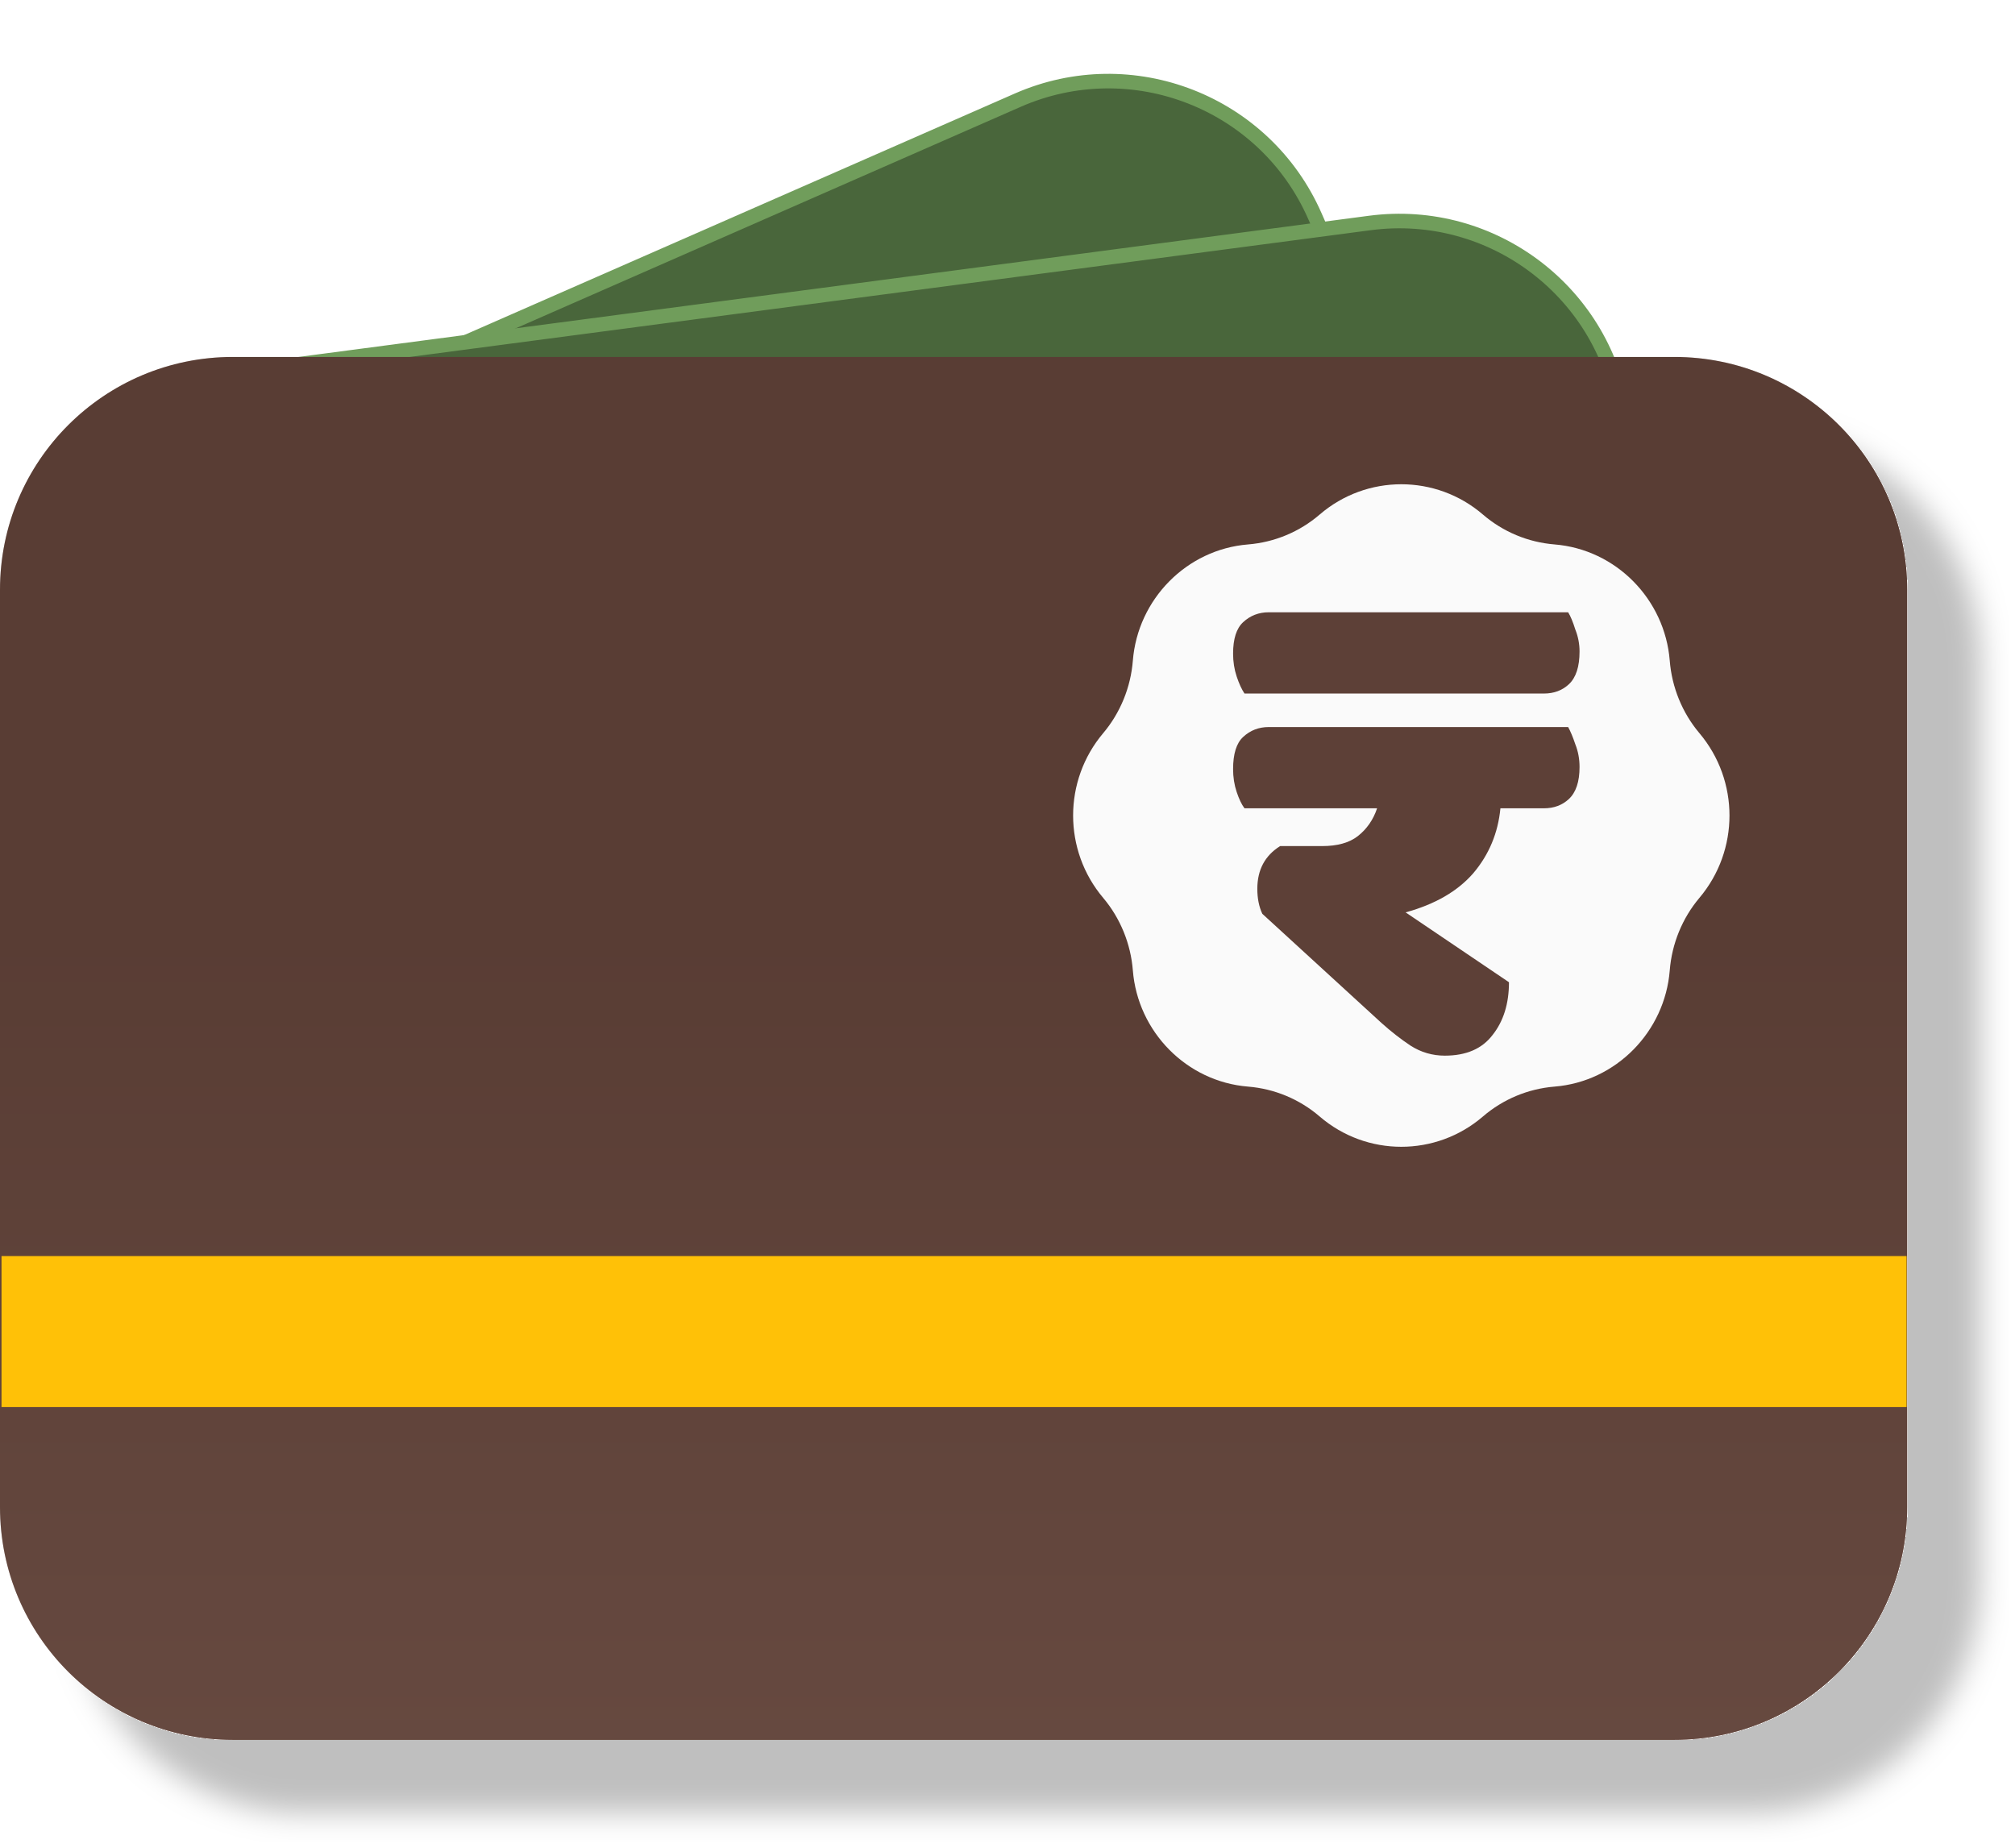
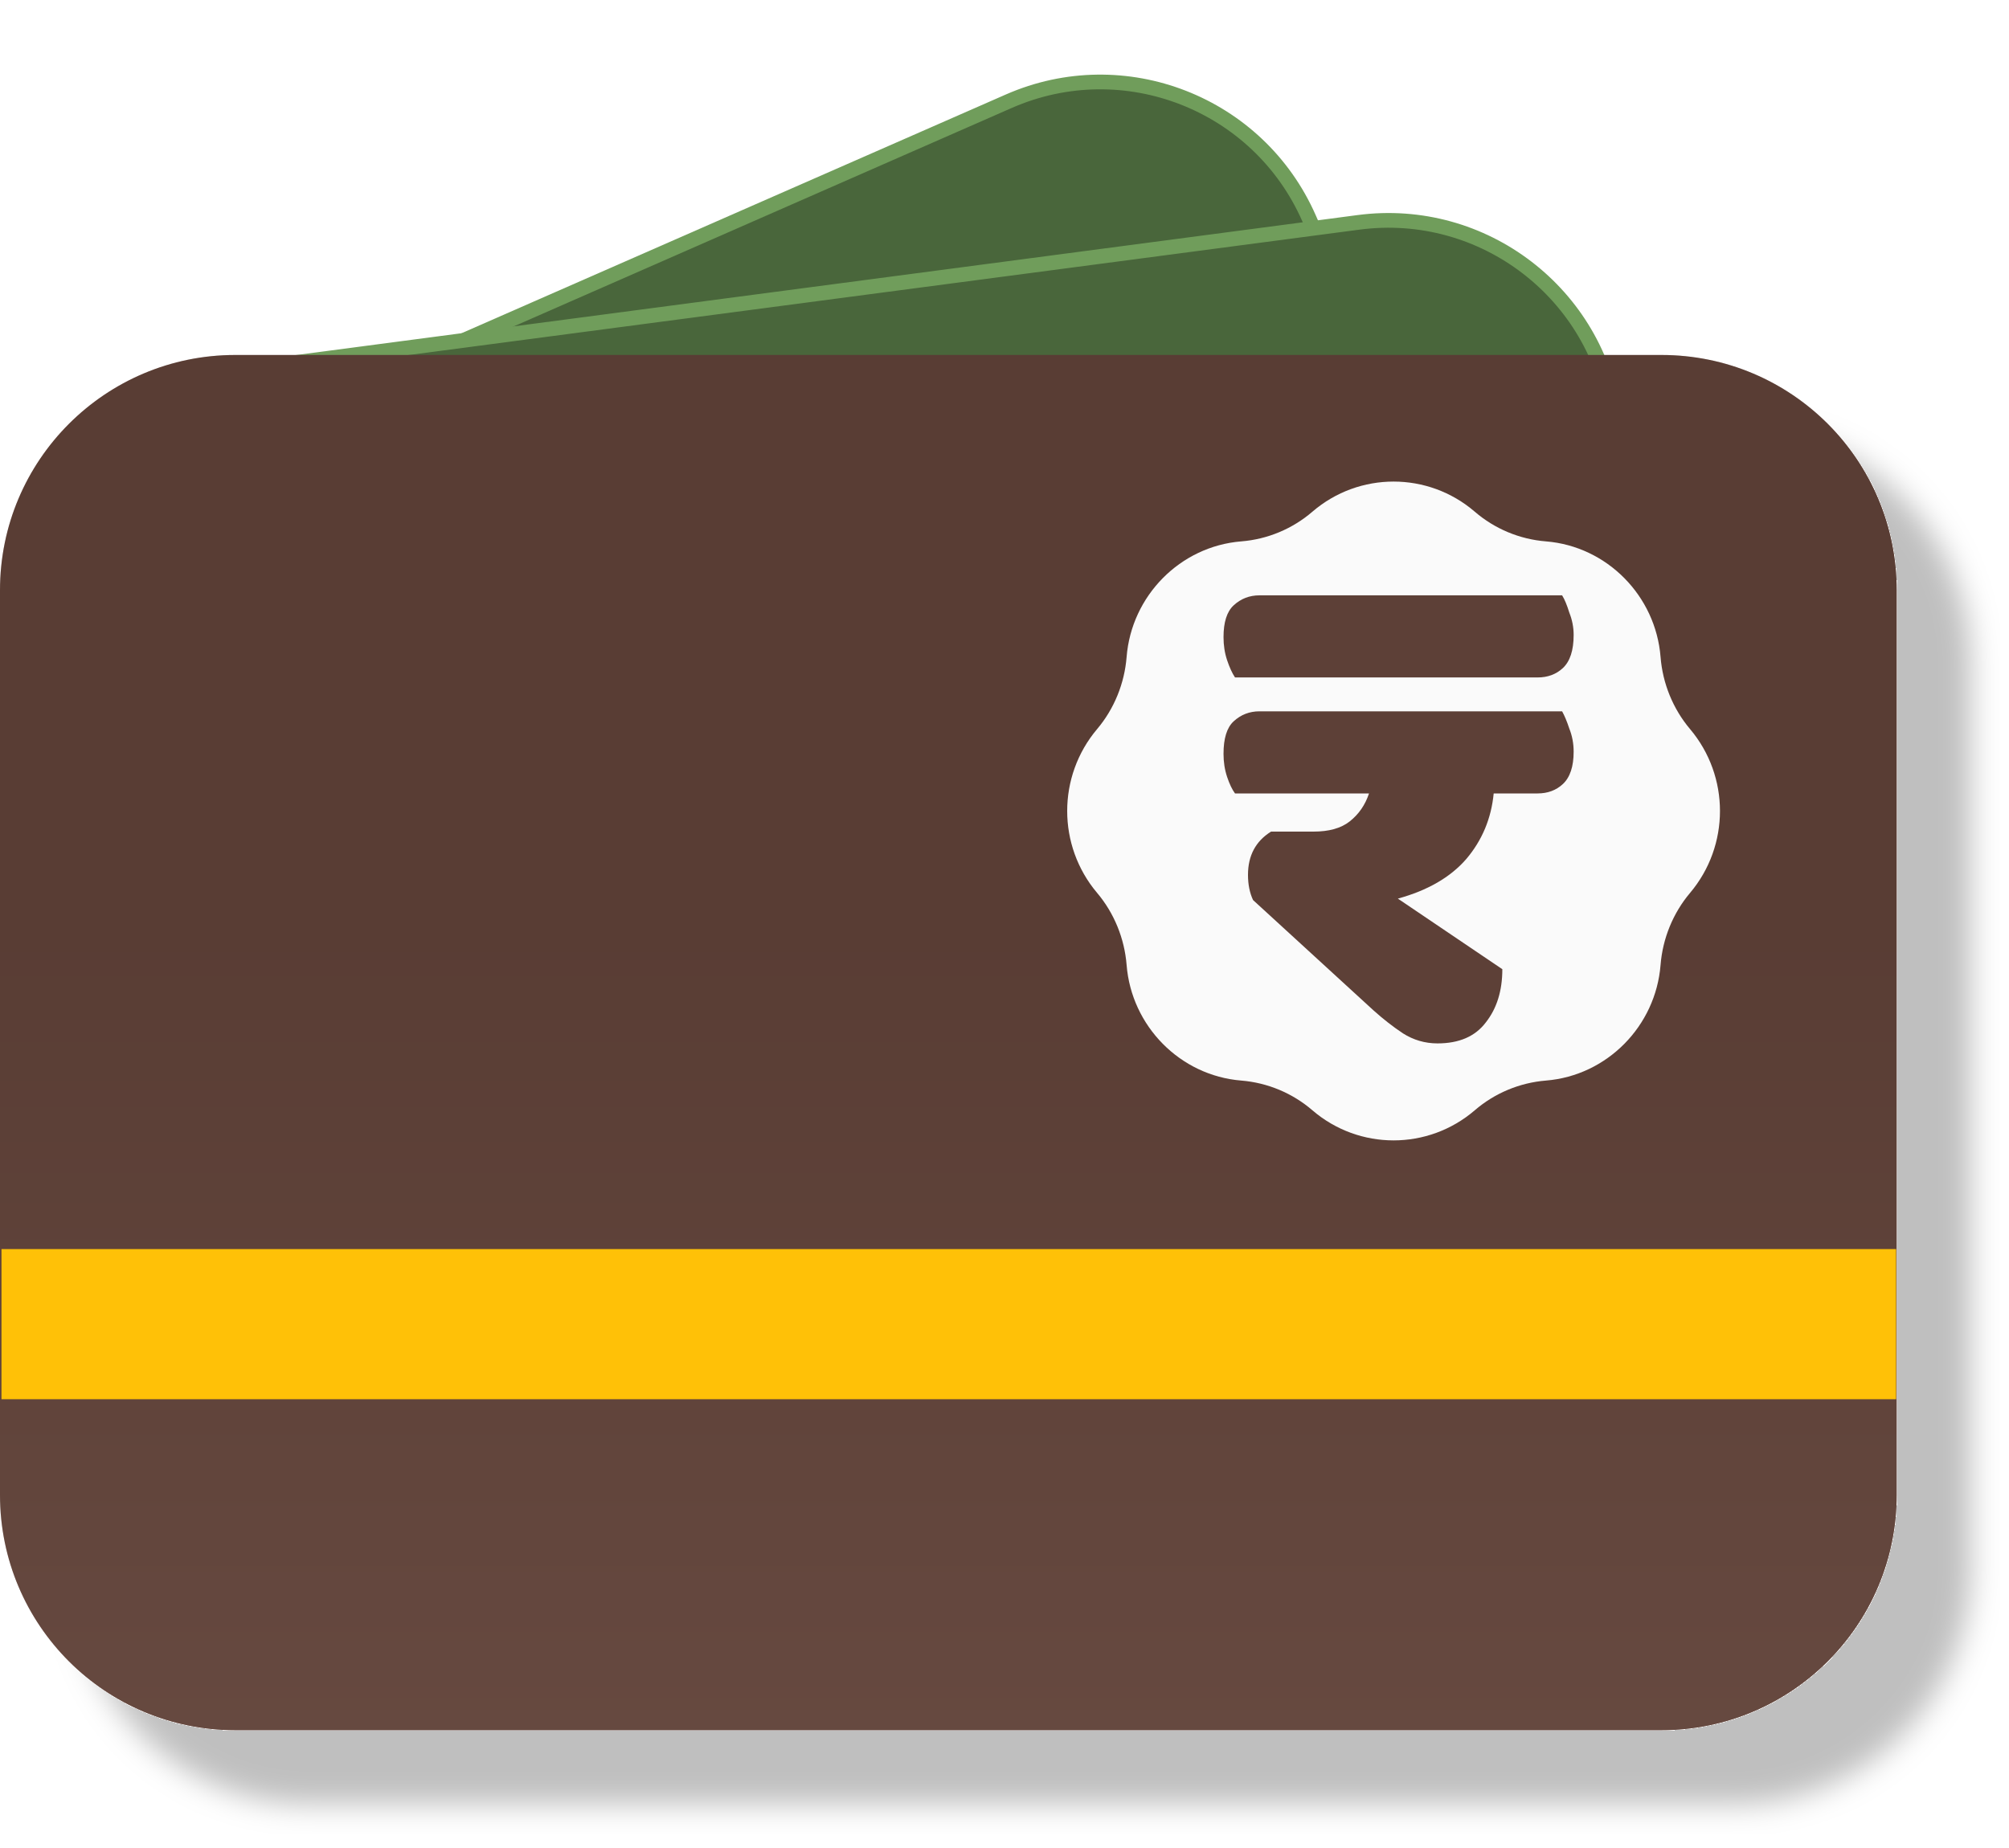
- <svg xmlns="http://www.w3.org/2000/svg" width="277" height="254" viewBox="0 0 277 254" fill="none">
-   <path d="M139.912 13.771C155.591 6.893 173.877 14.027 180.755 29.706L185.867 41.359L52.046 100.066L34.48 60.024L139.912 13.771Z" fill="#49663B" stroke="#709D5B" stroke-width="2" />
-   <path d="M188.295 30.657C205.269 28.418 220.844 40.363 223.083 57.337L232.343 127.535C234.582 144.509 222.637 160.084 205.663 162.323L73.195 179.797C56.221 182.036 40.647 170.091 38.407 153.118L25.093 52.185L188.295 30.657Z" fill="#49663B" stroke="#709D5B" stroke-width="2" />
+ <svg xmlns="http://www.w3.org/2000/svg" width="50" height="46" viewBox="0 0 50 46" fill="none">
+   <path d="M25.106 2.52C27.974 1.261 31.321 2.566 32.58 5.435L33.462 7.445L9.372 18.013L6.211 10.809L25.106 2.52Z" fill="#49663B" stroke="#709D5B" stroke-width="0.366" />
+   <path d="M33.81 5.535C36.916 5.125 39.765 7.311 40.175 10.416L41.818 22.87C42.227 25.976 40.042 28.826 36.937 29.235L13.271 32.357C10.165 32.767 7.315 30.581 6.906 27.476L4.521 9.398L33.81 5.535Z" fill="#49663B" stroke="#709D5B" stroke-width="0.366" />
  <g filter="url(#filter0_d_7_2)">
-     <rect y="49.074" width="262.184" height="190.133" rx="32" fill="#5D4037" />
-     <rect y="49.074" width="262.184" height="190.133" rx="32" fill="url(#paint0_linear_7_2)" fill-opacity="0.2" />
+     <rect y="8.836" width="47.206" height="34.233" rx="5.855" fill="#5D4037" />
+     <rect y="8.836" width="47.206" height="34.233" rx="5.855" fill="url(#paint0_linear_7_2)" fill-opacity="0.2" />
  </g>
-   <path d="M0.208 172.685H262.098V193.445H0.208V172.685Z" fill="#FFC107" />
-   <path d="M181.414 70.74C187.865 65.188 197.405 65.188 203.856 70.74C206.618 73.117 210.068 74.556 213.7 74.849C222.146 75.529 228.871 82.387 229.539 90.834C229.827 94.478 231.257 98 233.615 100.794C239.129 107.329 239.129 116.907 233.615 123.442C231.257 126.236 229.827 129.758 229.539 133.403C228.871 141.85 222.146 148.708 213.7 149.388C210.068 149.681 206.618 151.12 203.856 153.497C197.405 159.049 187.865 159.049 181.414 153.497C178.652 151.12 175.202 149.681 171.57 149.388C163.124 148.708 156.399 141.85 155.731 133.403C155.443 129.758 154.013 126.236 151.655 123.442C146.141 116.907 146.141 107.329 151.655 100.794C154.013 98 155.443 94.478 155.731 90.834C156.399 82.387 163.124 75.529 171.57 74.849C175.202 74.556 178.652 73.117 181.414 70.74Z" fill="#FAFAFA" />
-   <path d="M171.079 111.126C170.687 110.604 170.327 109.852 170.001 108.872C169.674 107.892 169.511 106.847 169.511 105.736C169.511 103.646 169.968 102.176 170.883 101.326C171.863 100.412 173.039 99.954 174.411 99.954H215.571C215.897 100.542 216.224 101.326 216.551 102.306C216.943 103.286 217.139 104.332 217.139 105.442C217.139 107.468 216.649 108.938 215.669 109.852C214.754 110.702 213.611 111.126 212.239 111.126H206.261C205.934 114.524 204.693 117.496 202.537 120.044C200.381 122.527 197.277 124.324 193.227 125.434L207.437 135.038C207.437 137.978 206.685 140.396 205.183 142.29C203.745 144.185 201.557 145.132 198.617 145.132C196.918 145.132 195.35 144.675 193.913 143.76C192.541 142.846 191.201 141.8 189.895 140.624L173.529 125.63C173.071 124.65 172.843 123.507 172.843 122.2C172.843 119.587 173.888 117.627 175.979 116.32H181.761C183.851 116.32 185.485 115.863 186.661 114.948C187.902 113.968 188.784 112.694 189.307 111.126H171.079ZM171.079 95.348C170.687 94.76 170.327 93.976 170.001 92.996C169.674 92.016 169.511 90.971 169.511 89.86C169.511 87.835 169.968 86.397 170.883 85.548C171.863 84.633 173.039 84.176 174.411 84.176H215.571C215.897 84.699 216.224 85.483 216.551 86.528C216.943 87.508 217.139 88.521 217.139 89.566C217.139 91.657 216.649 93.159 215.669 94.074C214.754 94.924 213.611 95.348 212.239 95.348H171.079Z" fill="#5D4037" />
+   <path d="M0.037 31.092H47.19V34.829H0.037V31.092Z" fill="#FFC107" />
+   <path d="M32.663 12.737C33.825 11.737 35.542 11.737 36.704 12.737C37.201 13.165 37.822 13.424 38.476 13.476C39.997 13.599 41.208 14.834 41.328 16.354C41.38 17.011 41.637 17.645 42.062 18.148C43.055 19.325 43.055 21.049 42.062 22.226C41.637 22.729 41.38 23.363 41.328 24.019C41.208 25.54 39.997 26.774 38.476 26.897C37.822 26.95 37.201 27.209 36.704 27.637C35.542 28.636 33.825 28.636 32.663 27.637C32.166 27.209 31.545 26.95 30.891 26.897C29.37 26.774 28.159 25.54 28.039 24.019C27.987 23.363 27.73 22.729 27.305 22.226C26.312 21.049 26.312 19.325 27.305 18.148C27.73 17.645 27.987 17.011 28.039 16.354C28.159 14.834 29.37 13.599 30.891 13.476C31.545 13.424 32.166 13.165 32.663 12.737Z" fill="#FAFAFA" />
+   <path d="M30.737 19.75C30.666 19.654 30.6 19.517 30.54 19.338C30.48 19.158 30.451 18.967 30.451 18.764C30.451 18.381 30.534 18.112 30.701 17.957C30.881 17.79 31.096 17.706 31.347 17.706H38.878C38.938 17.814 38.998 17.957 39.057 18.136C39.129 18.316 39.165 18.507 39.165 18.71C39.165 19.081 39.075 19.35 38.896 19.517C38.729 19.672 38.519 19.75 38.268 19.75H37.175C37.115 20.372 36.888 20.916 36.493 21.382C36.099 21.836 35.531 22.165 34.79 22.368L37.39 24.125C37.39 24.663 37.252 25.105 36.977 25.452C36.714 25.799 36.314 25.972 35.776 25.972C35.465 25.972 35.178 25.888 34.915 25.721C34.664 25.554 34.419 25.362 34.18 25.147L31.186 22.404C31.102 22.224 31.06 22.015 31.06 21.776C31.06 21.298 31.251 20.939 31.634 20.7H32.692C33.074 20.7 33.373 20.617 33.588 20.449C33.816 20.27 33.977 20.037 34.072 19.75H30.737ZM30.737 16.863C30.666 16.756 30.6 16.612 30.54 16.433C30.48 16.254 30.451 16.062 30.451 15.859C30.451 15.489 30.534 15.226 30.701 15.07C30.881 14.903 31.096 14.819 31.347 14.819H38.878C38.938 14.915 38.998 15.058 39.057 15.249C39.129 15.429 39.165 15.614 39.165 15.805C39.165 16.188 39.075 16.463 38.896 16.63C38.729 16.785 38.519 16.863 38.268 16.863H30.737Z" fill="#5D4037" />
  <defs>
-     <filter id="filter0_d_7_2" x="0" y="49.074" width="276.184" height="204.133" filterUnits="userSpaceOnUse" color-interpolation-filters="sRGB">
+     <filter id="filter0_d_7_2" x="0" y="8.836" width="49.767" height="36.795" filterUnits="userSpaceOnUse" color-interpolation-filters="sRGB">
      <feFlood flood-opacity="0" result="BackgroundImageFix" />
      <feColorMatrix in="SourceAlpha" type="matrix" values="0 0 0 0 0 0 0 0 0 0 0 0 0 0 0 0 0 0 127 0" result="hardAlpha" />
-       <feOffset dx="10" dy="10" />
-       <feGaussianBlur stdDeviation="2" />
+       <feOffset dx="1.83" dy="1.83" />
+       <feGaussianBlur stdDeviation="0.366" />
      <feComposite in2="hardAlpha" operator="out" />
      <feColorMatrix type="matrix" values="0 0 0 0 0 0 0 0 0 0 0 0 0 0 0 0 0 0 0.25 0" />
      <feBlend mode="normal" in2="BackgroundImageFix" result="effect1_dropShadow_7_2" />
      <feBlend mode="normal" in="SourceGraphic" in2="effect1_dropShadow_7_2" result="shape" />
    </filter>
-     <linearGradient id="paint0_linear_7_2" x1="131.092" y1="49.074" x2="131.092" y2="239.207" gradientUnits="userSpaceOnUse">
+     <linearGradient id="paint0_linear_7_2" x1="23.603" y1="8.836" x2="23.603" y2="43.069" gradientUnits="userSpaceOnUse">
      <stop offset="0.409" stop-color="#4A3028" />
      <stop offset="1" stop-color="#8D6E63" />
    </linearGradient>
  </defs>
</svg>
